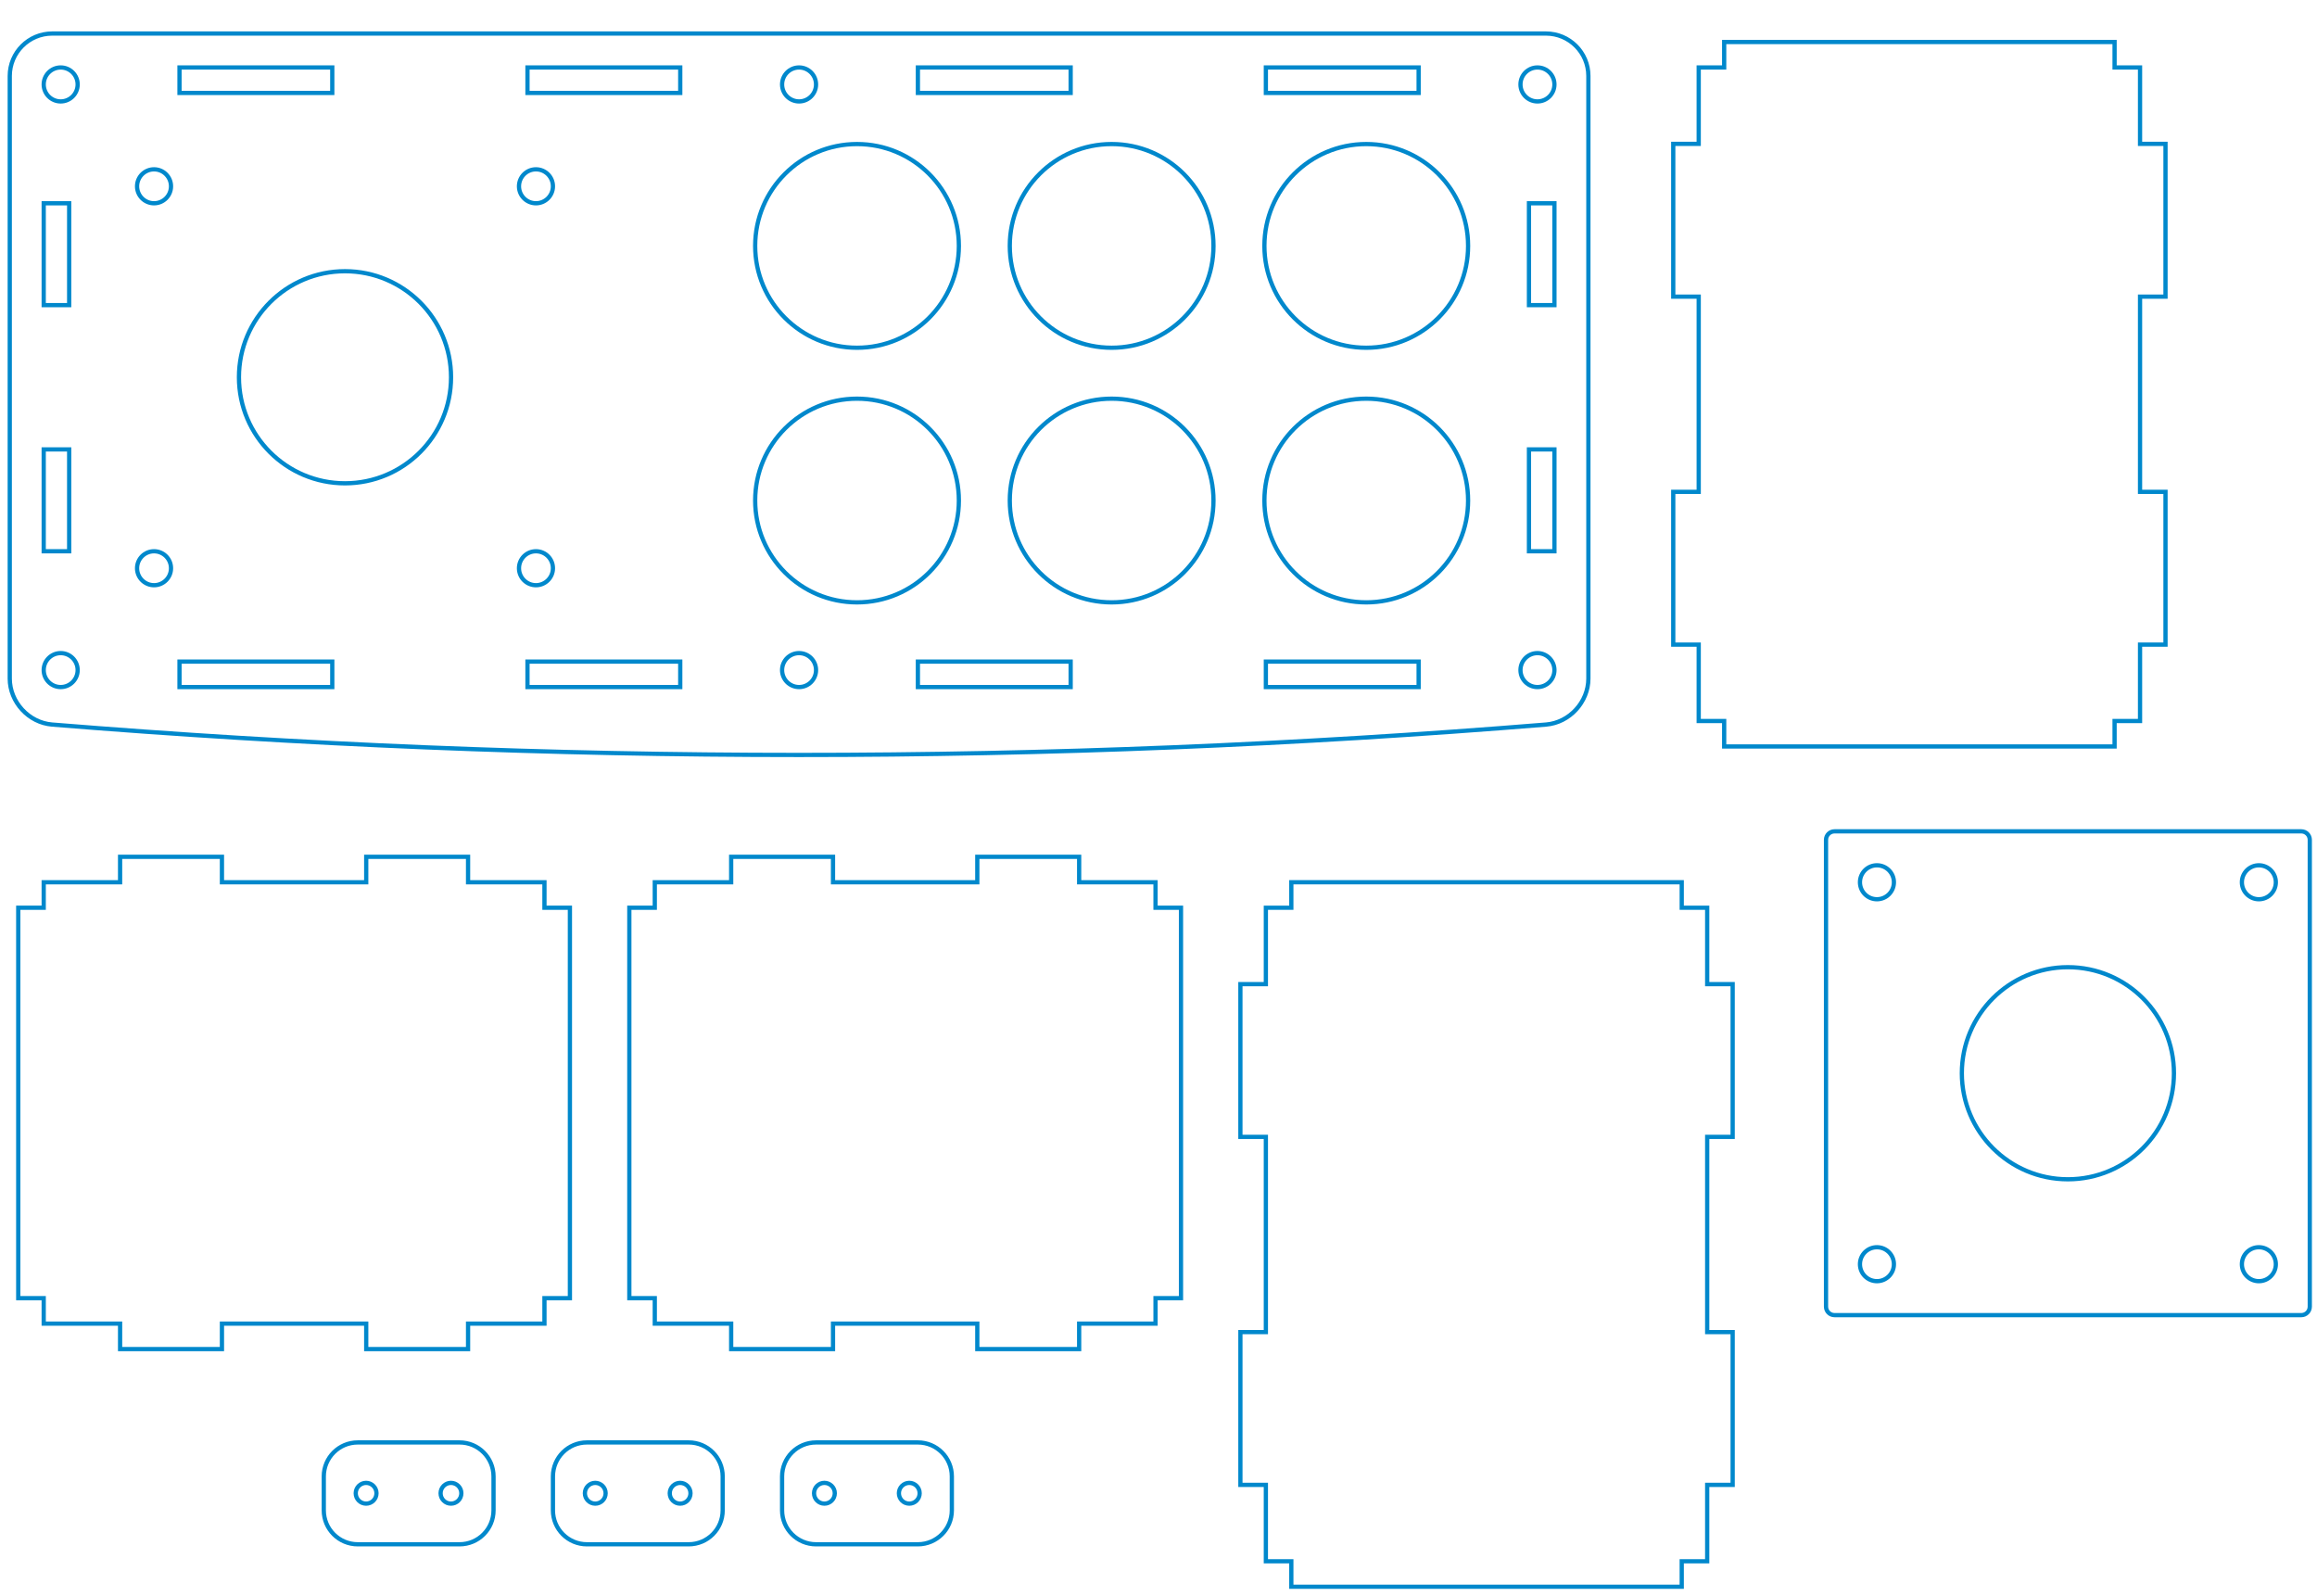
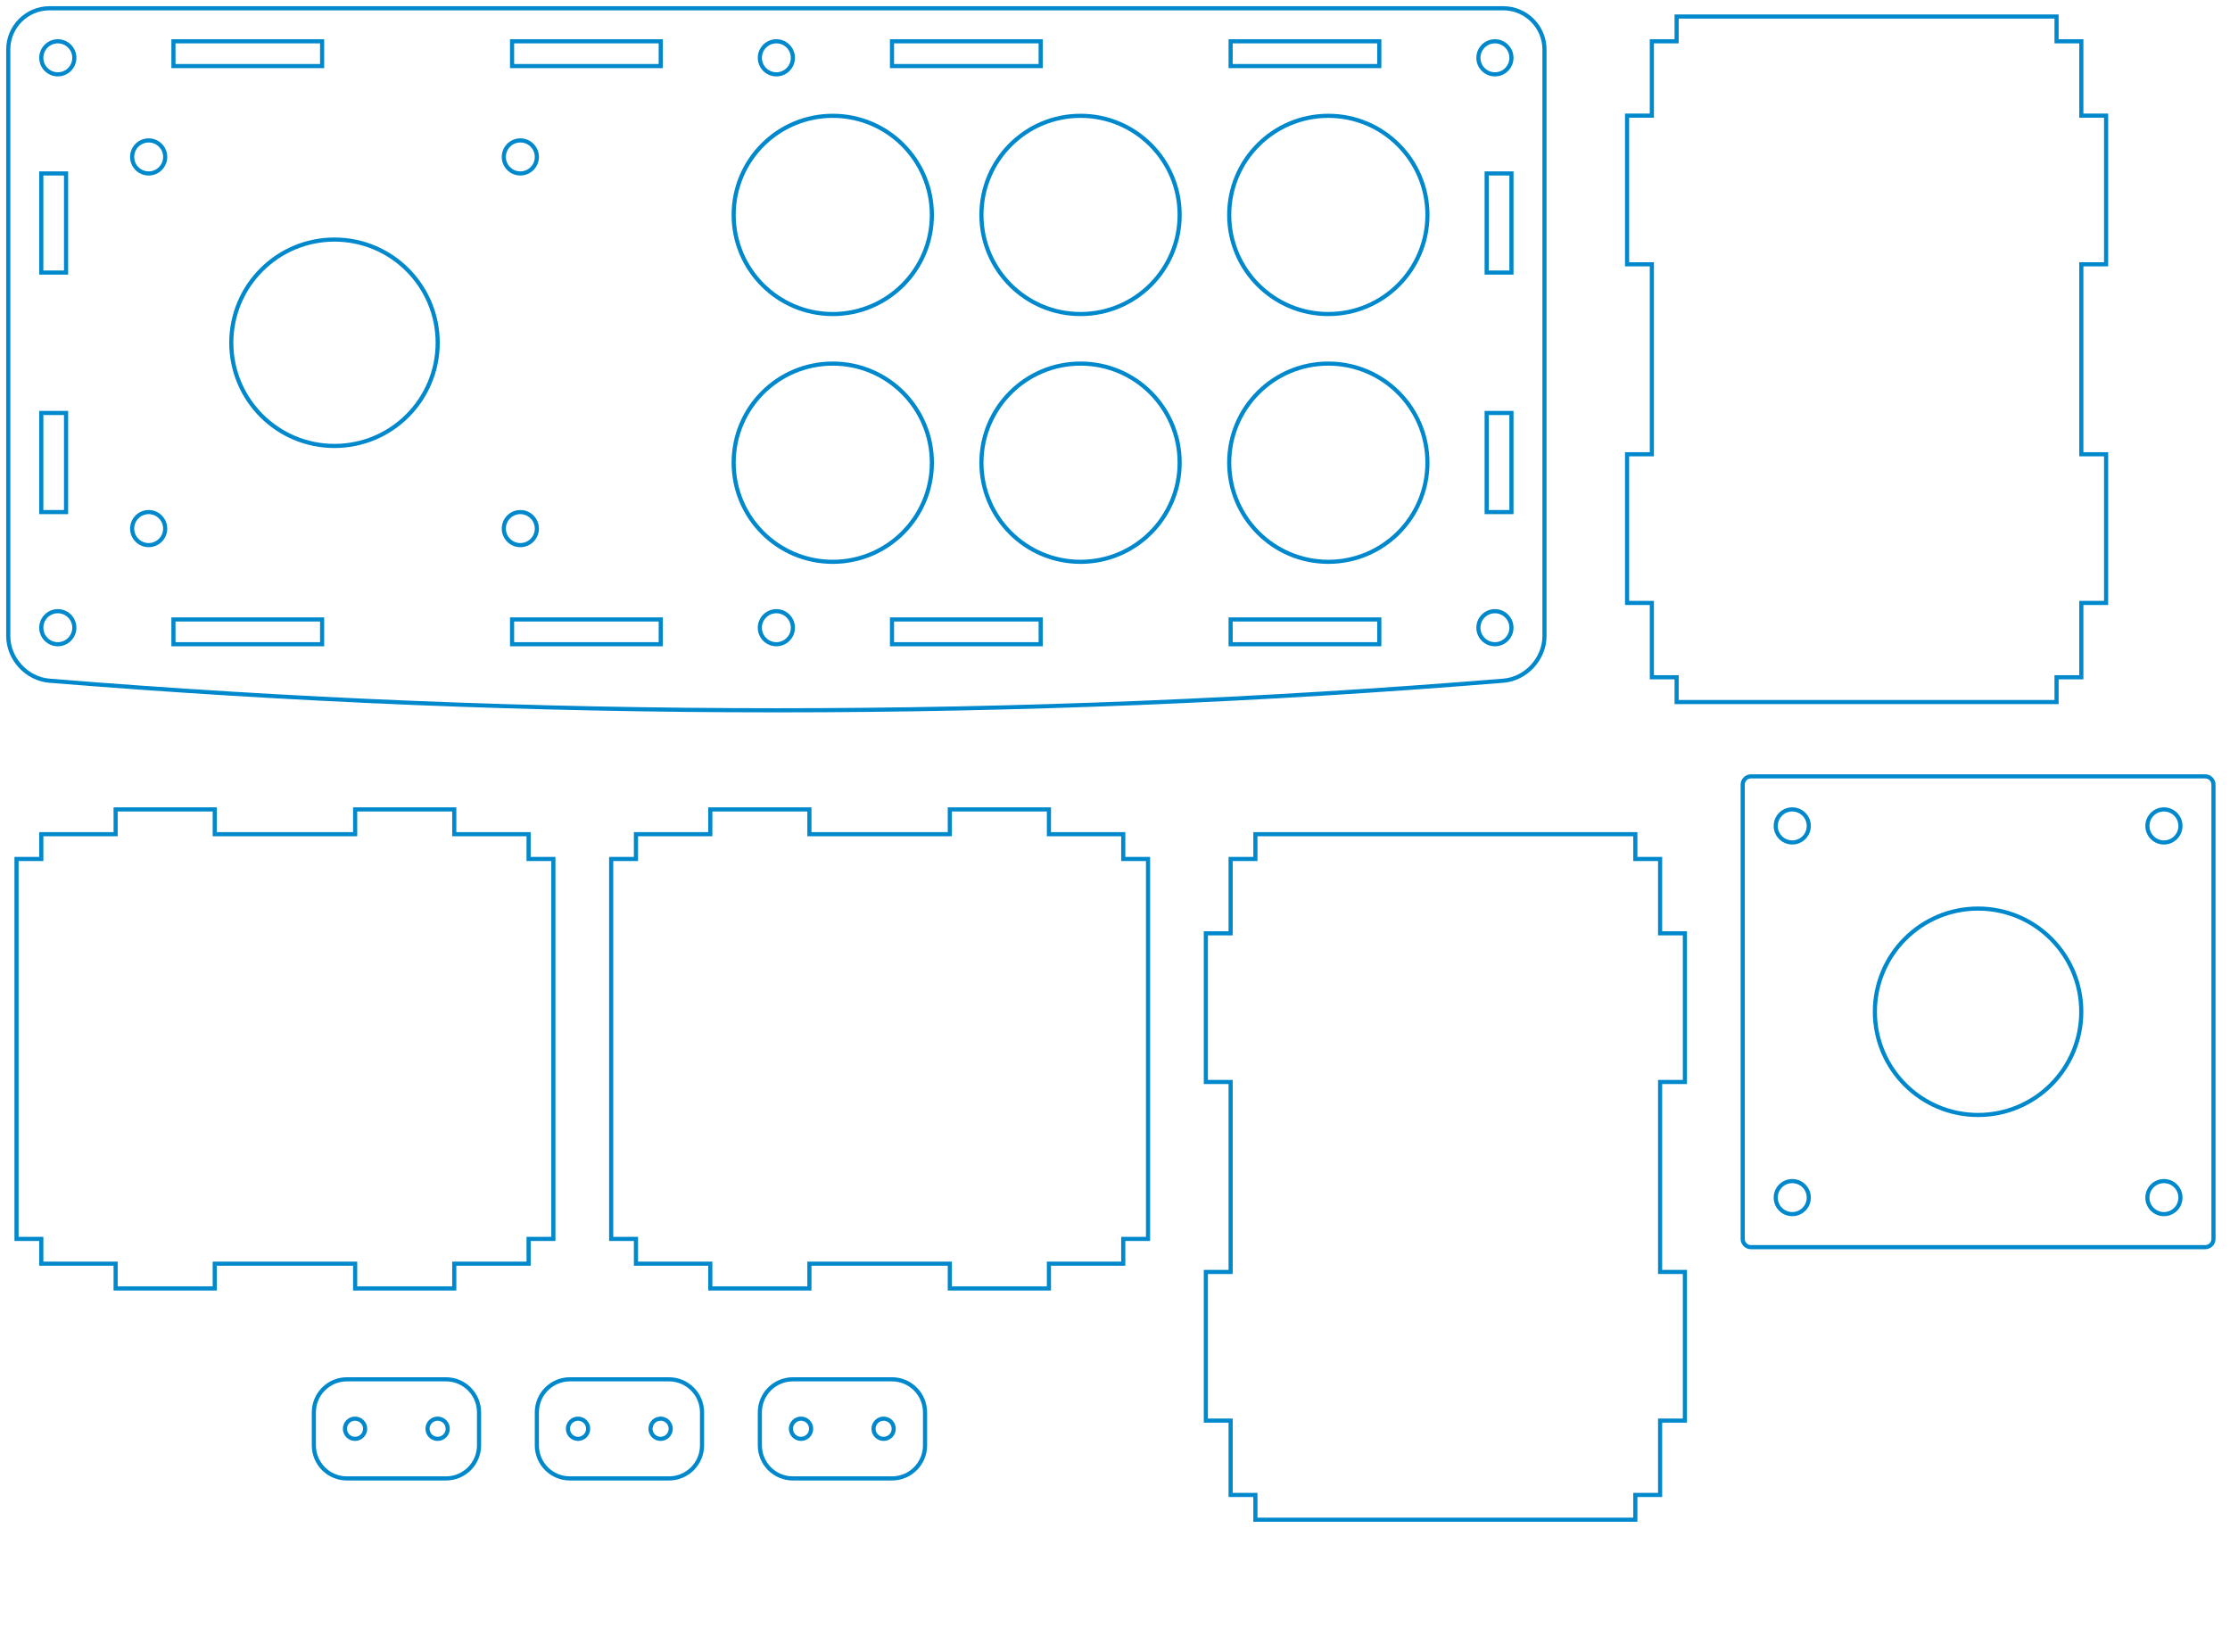
- <svg xmlns="http://www.w3.org/2000/svg" xmlns:xlink="http://www.w3.org/1999/xlink" width="273mm" height="188mm" viewBox="0 0 273 188" version="1.1" id="svg94">
+ <svg xmlns="http://www.w3.org/2000/svg" xmlns:xlink="http://www.w3.org/1999/xlink" width="270mm" height="200mm" viewBox="0 0 270 200" version="1.1" id="svg94">
  <style id="style13677">
.measure-arrow
{
}
.measure-label
{

}
.measure-line
{
}</style>
  <defs id="defs91">
-     <color-profile name="Best-RGB" xlink:href="file:///usr/share/color/icc/colord/BestRGB.icc" id="color-profile1170" />
+     <color-profile name="Best-RGB" xlink:href="file:///usr/share/color/icc/colord/BestRGB.icc" id="color-profile1451" />
  </defs>
  <g id="layer1" style="display:inline">
-     <g id="g1248" transform="translate(0,2.8)">
-       <path id="path23715-2-9-2-4" style="display:inline;fill:none;stroke:#0088cc;stroke-width:0.5" d="m 71.359,173.137 a 1.223,1.223 0 0 1 -1.223,1.223 1.223,1.223 0 0 1 -1.223,-1.223 1.223,1.223 0 0 1 1.223,-1.223 1.223,1.223 0 0 1 1.223,1.223 z" />
-       <path id="path23715-2-8-7-9-7" style="display:inline;fill:none;stroke:#0088cc;stroke-width:0.5" d="m 81.359,173.137 a 1.223,1.223 0 0 1 -1.223,1.223 1.223,1.223 0 0 1 -1.223,-1.223 1.223,1.223 0 0 1 1.223,-1.223 1.223,1.223 0 0 1 1.223,1.223 z" />
-       <path id="rect6141-3-3-8" d="m 69.15,167.15 h 12 a 4,4 45 0 1 4,4 v 4 a 4,4 135 0 1 -4,4 H 69.15 a 4,4 45 0 1 -4,-4 v -4 a 4,4 135 0 1 4,-4 z" style="display:inline;fill:none;stroke:#0088cc;stroke-width:0.5;stroke-miterlimit:4;stroke-dasharray:none;stroke-opacity:1" />
-       <path id="path23715-2-9-2-4-2" style="display:inline;fill:none;stroke:#0088cc;stroke-width:0.5" d="m 98.359,173.137 a 1.223,1.223 0 0 1 -1.223,1.223 1.223,1.223 0 0 1 -1.223,-1.223 1.223,1.223 0 0 1 1.223,-1.223 1.223,1.223 0 0 1 1.223,1.223 z" />
-       <path id="path23715-2-8-7-9-7-6" style="display:inline;fill:none;stroke:#0088cc;stroke-width:0.5" d="m 108.359,173.137 a 1.223,1.223 0 0 1 -1.223,1.223 1.223,1.223 0 0 1 -1.223,-1.223 1.223,1.223 0 0 1 1.223,-1.223 1.223,1.223 0 0 1 1.223,1.223 z" />
-       <path id="rect6141-3-3-8-6" d="M 96.15,167.15 H 108.15 a 4,4 45 0 1 4,4 v 4 a 4,4 135 0 1 -4,4 H 96.15 a 4,4 45 0 1 -4,-4 v -4 a 4,4 135 0 1 4,-4 z" style="display:inline;fill:none;stroke:#0088cc;stroke-width:0.5;stroke-miterlimit:4;stroke-dasharray:none;stroke-opacity:1" />
-       <path id="path23715-2-9-2-4-7" style="display:inline;fill:none;stroke:#0088cc;stroke-width:0.5" d="m 44.359,173.137 a 1.223,1.223 0 0 1 -1.223,1.223 1.223,1.223 0 0 1 -1.223,-1.223 1.223,1.223 0 0 1 1.223,-1.223 1.223,1.223 0 0 1 1.223,1.223 z" />
-       <path id="path23715-2-8-7-9-7-5" style="display:inline;fill:none;stroke:#0088cc;stroke-width:0.5" d="m 54.359,173.137 a 1.223,1.223 0 0 1 -1.223,1.223 1.223,1.223 0 0 1 -1.223,-1.223 1.223,1.223 0 0 1 1.223,-1.223 1.223,1.223 0 0 1 1.223,1.223 z" />
-       <path id="rect6141-3-3-8-3" d="m 42.15,167.15 h 12 a 4,4 45 0 1 4,4 v 4 a 4,4 135 0 1 -4,4 H 42.15 a 4,4 45 0 1 -4,-4 v -4 a 4,4 135 0 1 4,-4 z" style="display:inline;fill:none;stroke:#0088cc;stroke-width:0.5;stroke-miterlimit:4;stroke-dasharray:none;stroke-opacity:1" />
-       <path id="path13164-7-8-8-4-3-5-3-3-6-9" style="display:inline;fill:none;stroke:#0088cc;stroke-width:0.5;stroke-linecap:square;stroke-linejoin:miter;stroke-miterlimit:4;stroke-dasharray:none;stroke-dashoffset:0;stroke-opacity:1" d="M 55.15,156.15 V 153.15 h 9 v -3 h 3 v -46 h -3 v -3 h -9 v -3 h -12 v 3 h -17 v -3 h -12 v 3 H 5.15 v 3 h -3 v 46 h 3 v 3 h 9 l -8e-5,3 12,8e-5 V 153.15 h 17 v 3 z">
+     <g id="g1356">
+       <path id="path23715-2-9-2-4" style="display:inline;fill:none;stroke:#0088cc;stroke-width:0.5" d="m 71.209,172.987 a 1.223,1.223 0 0 1 -1.223,1.223 1.223,1.223 0 0 1 -1.223,-1.223 1.223,1.223 0 0 1 1.223,-1.223 1.223,1.223 0 0 1 1.223,1.223 z" />
+       <path id="path23715-2-8-7-9-7" style="display:inline;fill:none;stroke:#0088cc;stroke-width:0.5" d="m 81.209,172.987 a 1.223,1.223 0 0 1 -1.223,1.223 1.223,1.223 0 0 1 -1.223,-1.223 1.223,1.223 0 0 1 1.223,-1.223 1.223,1.223 0 0 1 1.223,1.223 z" />
+       <path id="rect6141-3-3-8" d="m 69,167 h 12 a 4,4 0 0 1 4,4 v 4 a 4,4 0 0 1 -4,4 H 69 a 4,4 0 0 1 -4,-4 v -4 a 4,4 0 0 1 4,-4 z" style="display:inline;fill:none;stroke:#0088cc;stroke-width:0.5;stroke-miterlimit:4;stroke-dasharray:none;stroke-opacity:1" />
+       <path id="path23715-2-9-2-4-2" style="display:inline;fill:none;stroke:#0088cc;stroke-width:0.5" d="m 98.209,172.987 a 1.223,1.223 0 0 1 -1.223,1.223 1.223,1.223 0 0 1 -1.223,-1.223 1.223,1.223 0 0 1 1.223,-1.223 1.223,1.223 0 0 1 1.223,1.223 z" />
+       <path id="path23715-2-8-7-9-7-6" style="display:inline;fill:none;stroke:#0088cc;stroke-width:0.5" d="m 108.209,172.987 a 1.223,1.223 0 0 1 -1.223,1.223 1.223,1.223 0 0 1 -1.223,-1.223 1.223,1.223 0 0 1 1.223,-1.223 1.223,1.223 0 0 1 1.223,1.223 z" />
+       <path id="rect6141-3-3-8-6" d="M 96,167 H 108 a 4,4 0 0 1 4,4 v 4 a 4,4 0 0 1 -4,4 H 96 a 4,4 0 0 1 -4,-4 v -4 a 4,4 0 0 1 4,-4 z" style="display:inline;fill:none;stroke:#0088cc;stroke-width:0.5;stroke-miterlimit:4;stroke-dasharray:none;stroke-opacity:1" />
+       <path id="path23715-2-9-2-4-7" style="display:inline;fill:none;stroke:#0088cc;stroke-width:0.5" d="m 44.209,172.987 a 1.223,1.223 0 0 1 -1.223,1.223 1.223,1.223 0 0 1 -1.223,-1.223 1.223,1.223 0 0 1 1.223,-1.223 1.223,1.223 0 0 1 1.223,1.223 z" />
+       <path id="path23715-2-8-7-9-7-5" style="display:inline;fill:none;stroke:#0088cc;stroke-width:0.5" d="m 54.209,172.987 a 1.223,1.223 0 0 1 -1.223,1.223 1.223,1.223 0 0 1 -1.223,-1.223 1.223,1.223 0 0 1 1.223,-1.223 1.223,1.223 0 0 1 1.223,1.223 z" />
+       <path id="rect6141-3-3-8-3" d="m 42,167 h 12 a 4,4 0 0 1 4,4 v 4 a 4,4 0 0 1 -4,4 H 42 a 4,4 0 0 1 -4,-4 v -4 a 4,4 0 0 1 4,-4 z" style="display:inline;fill:none;stroke:#0088cc;stroke-width:0.5;stroke-miterlimit:4;stroke-dasharray:none;stroke-opacity:1" />
+       <path id="path13164-7-8-8-4-3-5-3-3-6-9" style="display:inline;fill:none;stroke:#0088cc;stroke-width:0.5;stroke-linecap:square;stroke-linejoin:miter;stroke-miterlimit:4;stroke-dasharray:none;stroke-dashoffset:0;stroke-opacity:1" d="M 55,156 V 153 h 9 v -3 h 3 v -46 h -3 v -3 h -9 v -3 h -12 v 3 h -17 v -3 h -12 v 3 H 5 v 3 h -3 v 46 h 3 v 3 h 9 l -8e-5,3 12,8e-5 V 153 h 17 v 3 z">
        </path>
-       <path id="path13164-7-8-8-4-3-5-3-3-6-9-3" style="display:inline;fill:none;stroke:#0088cc;stroke-width:0.5;stroke-linecap:square;stroke-linejoin:miter;stroke-miterlimit:4;stroke-dasharray:none;stroke-dashoffset:0;stroke-opacity:1" d="m 127.15,156.15 v -3 h 9 v -3 h 3 v -46 h -3 v -3 h -9 v -3 h -12 v 3 h -17 v -3 h -12 v 3 h -9 v 3 h -3 v 46 h 3 v 3 H 86.15 v 3 h 12 v -3 h 17 v 3 z">
+       <path id="path13164-7-8-8-4-3-5-3-3-6-9-3" style="display:inline;fill:none;stroke:#0088cc;stroke-width:0.5;stroke-linecap:square;stroke-linejoin:miter;stroke-miterlimit:4;stroke-dasharray:none;stroke-dashoffset:0;stroke-opacity:1" d="m 127,156 v -3 h 9 v -3 h 3 v -46 h -3 v -3 h -9 v -3 h -12 v 3 H 98 V 98 H 86 v 3 h -9 v 3 h -3 v 46 h 3 v 3 H 86 v 3 h 12 v -3 h 17 v 3 z">
        </path>
-       <path id="path13164-7-8-8-4-3-5-3-3-6-9-3-7" style="display:inline;fill:none;stroke:#0088cc;stroke-width:0.5;stroke-linecap:square;stroke-linejoin:miter;stroke-miterlimit:4;stroke-dasharray:none;stroke-dashoffset:0;stroke-opacity:1" d="m 146.15,172.15 h 3 l -1e-5,9 h 3 v 3 h 46 v -3 h 3 v -9 h 3 v -18 h -3 l -1e-5,-23 h 3 v -18 h -3 l 1e-5,-9 h -3 v -3 h -46 v 3 h -3 v 9 l -3,-8e-5 -8e-5,18 H 149.15 l 1e-5,23 h -3 z">
+       <path id="path13164-7-8-8-4-3-5-3-3-6-9-3-7" style="display:inline;fill:none;stroke:#0088cc;stroke-width:0.5;stroke-linecap:square;stroke-linejoin:miter;stroke-miterlimit:4;stroke-dasharray:none;stroke-dashoffset:0;stroke-opacity:1" d="m 146,172 h 3 L 149,181 h 3 v 3 h 46 v -3 h 3 v -9 h 3 v -18 h -3 l -1e-5,-23 h 3 v -18 h -3 L 201,104 h -3 v -3 h -46 v 3 h -3 v 9 l -3,-8e-5 -8e-5,18 H 149 l 1e-5,23 h -3 z">
        </path>
-       <path id="path13164-7-8-8-4-3-5-3-3-6-9-3-7-3" style="display:inline;fill:none;stroke:#0088cc;stroke-width:0.5;stroke-linecap:square;stroke-linejoin:miter;stroke-miterlimit:4;stroke-dasharray:none;stroke-dashoffset:0;stroke-opacity:1" d="m 197.15,73.15 h 3 l -1e-5,9 h 3 v 3 h 46 v -3 h 3 V 73.15 h 3 v -18 h -3 l -1e-5,-23 h 3 v -18 h -3 l 1e-5,-9 h -3 v -3 h -46 v 3 h -3 V 14.15 l -3,-8e-5 -8e-5,18 H 200.15 l 1e-5,23 h -3 z">
+       <path id="path13164-7-8-8-4-3-5-3-3-6-9-3-7-3" style="display:inline;fill:none;stroke:#0088cc;stroke-width:0.5;stroke-linecap:square;stroke-linejoin:miter;stroke-miterlimit:4;stroke-dasharray:none;stroke-dashoffset:0;stroke-opacity:1" d="m 197,73 h 3 L 200,82 h 3 v 3 h 46 v -3 h 3 V 73 h 3 v -18 h -3 l -1e-5,-23 h 3 v -18 h -3 L 252,5 h -3 v -3 h -46 v 3 h -3 V 14 l -3,-8e-5 -8e-5,18 H 200 l 1e-5,23 h -3 z">
        </path>
-       <path id="path7169-5-5" style="display:inline;fill:none;stroke:#0088cc;stroke-width:0.5;stroke-miterlimit:4;stroke-dasharray:none;stroke-opacity:1;paint-order:stroke fill markers" d="m 256.144,123.65 a 12.495,12.495 0 0 1 -12.495,12.495 12.495,12.495 0 0 1 -12.495,-12.495 12.495,12.495 0 0 1 12.495,-12.495 12.495,12.495 0 0 1 12.495,12.495 z" />
-       <path id="path2413-2-4" style="display:inline;fill:none;stroke:#0088cc;stroke-width:0.5;stroke-miterlimit:4;stroke-dasharray:none;stroke-opacity:1;paint-order:stroke fill markers" d="m 223.15,101.15 a 2,2 0 0 1 -2,2 2,2 0 0 1 -2,-2 2,2 0 0 1 2,-2 2,2 0 0 1 2,2 z" />
-       <path id="path2413-4-5-1" style="display:inline;fill:none;stroke:#0088cc;stroke-width:0.5;stroke-miterlimit:4;stroke-dasharray:none;stroke-opacity:1;paint-order:stroke fill markers" d="m 268.15,101.15 a 2,2 0 0 1 -2,2 2,2 0 0 1 -2,-2 2,2 0 0 1 2,-2 2,2 0 0 1 2,2 z" />
-       <path id="path2413-6-4-3" style="display:inline;fill:none;stroke:#0088cc;stroke-width:0.5;stroke-miterlimit:4;stroke-dasharray:none;stroke-opacity:1;paint-order:stroke fill markers" d="m 268.15,146.15 a 2,2 0 0 1 -2,2 2,2 0 0 1 -2,-2 2,2 0 0 1 2,-2 2,2 0 0 1 2,2 z" />
-       <path id="path2413-46-7-3" style="display:inline;fill:none;stroke:#0088cc;stroke-width:0.5;stroke-miterlimit:4;stroke-dasharray:none;stroke-opacity:1;paint-order:stroke fill markers" d="m 223.15,146.15 a 2,2 0 0 1 -2,2 2,2 0 0 1 -2,-2 2,2 0 0 1 2,-2 2,2 0 0 1 2,2 z" />
-       <path id="rect4088-2" d="m 216.15,95.15 h 55 a 1,1 45 0 1 1,1 V 151.15 a 1,1 135 0 1 -1,1 h -55 a 1,1 45 0 1 -1,-1 V 96.15 a 1,1 135 0 1 1,-1 z" style="display:inline;fill:none;fill-opacity:0.49;stroke:#0088cc;stroke-width:0.5;stroke-linecap:square;stroke-miterlimit:4;stroke-dasharray:none;stroke-opacity:1;paint-order:stroke fill markers" />
-       <path id="path9721-82-78-47" style="display:inline;fill:none;stroke:#0088cc;stroke-width:0.5;stroke-linecap:square;stroke-miterlimit:4;stroke-dasharray:none;stroke-opacity:1;paint-order:stroke fill markers" d="m 112.978,26.172 a 12,12 0 0 1 -12,12 12,12 0 0 1 -12,-12 12,12 0 0 1 12,-12 12,12 0 0 1 12,12 z" />
-       <path id="path9721-82-7-6-8" style="display:inline;fill:none;stroke:#0088cc;stroke-width:0.5;stroke-linecap:square;stroke-miterlimit:4;stroke-dasharray:none;stroke-opacity:1;paint-order:stroke fill markers" d="m 142.978,26.172 a 12,12 0 0 1 -12,12 12,12 0 0 1 -12,-12 12,12 0 0 1 12,-12 12,12 0 0 1 12,12 z" />
-       <path id="path9721-82-7-6-4-4" style="display:inline;fill:none;stroke:#0088cc;stroke-width:0.5;stroke-linecap:square;stroke-miterlimit:4;stroke-dasharray:none;stroke-opacity:1;paint-order:stroke fill markers" d="m 172.978,26.172 a 12,12 0 0 1 -12,12 12,12 0 0 1 -12,-12 12,12 0 0 1 12,-12 12,12 0 0 1 12,12 z" />
-       <path id="path9721-82-78-4-5" style="display:inline;fill:none;stroke:#0088cc;stroke-width:0.5;stroke-linecap:square;stroke-miterlimit:4;stroke-dasharray:none;stroke-opacity:1;paint-order:stroke fill markers" d="m 112.978,56.172 a 12,12 0 0 1 -12,12 12,12 0 0 1 -12,-12 12,12 0 0 1 12,-12 12,12 0 0 1 12,12 z" />
-       <path id="path9721-82-7-6-3-0" style="display:inline;fill:none;stroke:#0088cc;stroke-width:0.5;stroke-linecap:square;stroke-miterlimit:4;stroke-dasharray:none;stroke-opacity:1;paint-order:stroke fill markers" d="m 142.978,56.172 a 12,12 0 0 1 -12,12 12,12 0 0 1 -12,-12 12,12 0 0 1 12,-12 12,12 0 0 1 12,12 z" />
-       <path id="path9721-82-7-6-4-1-3" style="display:inline;fill:none;stroke:#0088cc;stroke-width:0.5;stroke-linecap:square;stroke-miterlimit:4;stroke-dasharray:none;stroke-opacity:1;paint-order:stroke fill markers" d="m 172.978,56.172 a 12,12 0 0 1 -12,12 12,12 0 0 1 -12,-12 12,12 0 0 1 12,-12 12,12 0 0 1 12,12 z" />
-       <path style="display:inline;fill:none;stroke:#0088cc;stroke-width:0.5;stroke-linecap:square;stroke-linejoin:miter;stroke-miterlimit:4;stroke-dasharray:none;stroke-dashoffset:0;stroke-opacity:1;paint-order:stroke fill markers" d="m 21.15,5.15 h 18 v 3 h -18 z" id="path1926-6" />
-       <path style="display:inline;fill:none;stroke:#0088cc;stroke-width:0.5;stroke-linecap:square;stroke-linejoin:miter;stroke-miterlimit:4;stroke-dasharray:none;stroke-dashoffset:0;stroke-opacity:1;paint-order:stroke fill markers" d="m 62.15,5.15 h 18 v 3 h -18 z" id="path1926-92-1" />
-       <path style="display:inline;fill:none;stroke:#0088cc;stroke-width:0.5;stroke-linecap:square;stroke-linejoin:miter;stroke-miterlimit:4;stroke-dasharray:none;stroke-dashoffset:0;stroke-opacity:1;paint-order:stroke fill markers" d="m 108.15,5.15 h 18 v 3 h -18 z" id="path1926-9-64-0" />
-       <path style="display:inline;fill:none;stroke:#0088cc;stroke-width:0.5;stroke-linecap:square;stroke-linejoin:miter;stroke-miterlimit:4;stroke-dasharray:none;stroke-dashoffset:0;stroke-opacity:1;paint-order:stroke fill markers" d="m 5.15,21.15 v 12 h 3 v -12 z" id="path3415-63" />
-       <path id="path1604-2" style="display:inline;fill:none;stroke:#0088cc;stroke-width:0.5;stroke-linecap:square;stroke-miterlimit:4;stroke-dasharray:none;stroke-opacity:1;paint-order:stroke fill markers" d="m 9.15,7.15 a 2,2 0 0 1 -2,2 2,2 0 0 1 -2,-2 2,2 0 0 1 2,-2 2,2 0 0 1 2,2 z" />
-       <path style="display:inline;fill:none;stroke:#0088cc;stroke-width:0.5;stroke-linecap:square;stroke-linejoin:miter;stroke-miterlimit:4;stroke-dasharray:none;stroke-dashoffset:0;stroke-opacity:1;paint-order:stroke fill markers" d="m 167.15,5.15 h -18 v 3 h 18 z" id="path1926-3-0" />
-       <path style="display:inline;fill:none;stroke:#0088cc;stroke-width:0.5;stroke-linecap:square;stroke-linejoin:miter;stroke-miterlimit:4;stroke-dasharray:none;stroke-dashoffset:0;stroke-opacity:1;paint-order:stroke fill markers" d="m 183.15,21.15 v 12 h -3 v -12 z" id="path3415-6-6" />
-       <path id="path1604-7-1" style="display:inline;fill:none;stroke:#0088cc;stroke-width:0.5;stroke-linecap:square;stroke-miterlimit:4;stroke-dasharray:none;stroke-opacity:1;paint-order:stroke fill markers" d="m 179.15,7.15 a 2,2 0 0 0 2,2 2,2 0 0 0 2,-2 2,2 0 0 0 -2,-2 2,2 0 0 0 -2,2 z" />
-       <path id="path7429-5" style="display:inline;fill:none;stroke:#0088cc;stroke-width:0.5;stroke-miterlimit:4;stroke-dasharray:none;stroke-opacity:1" d="m 96.15,7.15 a 2,2 0 0 1 -2,2 2,2 0 0 1 -2,-2 2,2 0 0 1 2,-2 2,2 0 0 1 2,2 z" />
-       <path style="display:inline;fill:none;stroke:#0088cc;stroke-width:0.5;stroke-linecap:square;stroke-linejoin:miter;stroke-miterlimit:4;stroke-dasharray:none;stroke-dashoffset:0;stroke-opacity:1;paint-order:stroke fill markers" d="m 21.15,78.15 h 18 v -3 h -18 z" id="path1926-5-54" />
-       <path style="display:inline;fill:none;stroke:#0088cc;stroke-width:0.5;stroke-linecap:square;stroke-linejoin:miter;stroke-miterlimit:4;stroke-dasharray:none;stroke-dashoffset:0;stroke-opacity:1;paint-order:stroke fill markers" d="m 62.15,78.15 h 18 v -3 h -18 z" id="path1926-92-3-7" />
-       <path style="display:inline;fill:none;stroke:#0088cc;stroke-width:0.5;stroke-linecap:square;stroke-linejoin:miter;stroke-miterlimit:4;stroke-dasharray:none;stroke-dashoffset:0;stroke-opacity:1;paint-order:stroke fill markers" d="m 108.15,78.15 h 18 v -3 h -18 z" id="path1926-9-64-5-6" />
-       <path style="display:inline;fill:none;stroke:#0088cc;stroke-width:0.5;stroke-linecap:square;stroke-linejoin:miter;stroke-miterlimit:4;stroke-dasharray:none;stroke-dashoffset:0;stroke-opacity:1;paint-order:stroke fill markers" d="M 5.15,62.15 V 50.15 h 3 v 12 z" id="path3415-62-5" />
-       <path id="path1604-9-6" style="display:inline;fill:none;stroke:#0088cc;stroke-width:0.5;stroke-linecap:square;stroke-miterlimit:4;stroke-dasharray:none;stroke-opacity:1;paint-order:stroke fill markers" d="m 9.15,76.15 a 2,2 0 0 0 -2,-2 2,2 0 0 0 -2,2 2,2 0 0 0 2,2 2,2 0 0 0 2,-2 z" />
-       <path style="display:inline;fill:none;stroke:#0088cc;stroke-width:0.5;stroke-linecap:square;stroke-linejoin:miter;stroke-miterlimit:4;stroke-dasharray:none;stroke-dashoffset:0;stroke-opacity:1;paint-order:stroke fill markers" d="m 167.15,78.15 h -18 v -3 h 18 z" id="path1926-3-1-9" />
-       <path style="display:inline;fill:none;stroke:#0088cc;stroke-width:0.5;stroke-linecap:square;stroke-linejoin:miter;stroke-miterlimit:4;stroke-dasharray:none;stroke-dashoffset:0;stroke-opacity:1;paint-order:stroke fill markers" d="M 183.15,62.15 V 50.15 h -3 v 12 z" id="path3415-6-27-3" />
-       <path id="path1604-7-0-7" style="display:inline;fill:none;stroke:#0088cc;stroke-width:0.5;stroke-linecap:square;stroke-miterlimit:4;stroke-dasharray:none;stroke-opacity:1;paint-order:stroke fill markers" d="m 179.15,76.15 a 2,2 0 0 1 2,-2 2,2 0 0 1 2,2 2,2 0 0 1 -2,2 2,2 0 0 1 -2,-2 z" />
-       <path id="path7429-9-4" style="display:inline;fill:none;stroke:#0088cc;stroke-width:0.5;stroke-miterlimit:4;stroke-dasharray:none;stroke-opacity:1" d="m 96.15,76.15 a 2,2 0 0 0 -2,-2 2,2 0 0 0 -2,2 2,2 0 0 0 2,2 2,2 0 0 0 2,-2 z" />
-       <path id="path7169-5" style="display:inline;fill:none;stroke:#0088cc;stroke-width:0.5;stroke-miterlimit:4;stroke-dasharray:none;stroke-opacity:1;paint-order:stroke fill markers" d="M 53.144,41.65 A 12.495,12.495 0 0 1 40.65,54.144 12.495,12.495 0 0 1 28.155,41.65 12.495,12.495 0 0 1 40.65,29.155 12.495,12.495 0 0 1 53.144,41.65 Z" />
-       <path id="path2413-2" style="display:inline;fill:none;stroke:#0088cc;stroke-width:0.5;stroke-miterlimit:4;stroke-dasharray:none;stroke-opacity:1;paint-order:stroke fill markers" d="m 20.15,19.15 a 2,2 0 0 1 -2,2 2,2 0 0 1 -2,-2 2,2 0 0 1 2,-2 2,2 0 0 1 2,2 z" />
-       <path id="path2413-4-5" style="display:inline;fill:none;stroke:#0088cc;stroke-width:0.5;stroke-miterlimit:4;stroke-dasharray:none;stroke-opacity:1;paint-order:stroke fill markers" d="m 65.15,19.15 a 2,2 0 0 1 -2,2 2,2 0 0 1 -2,-2 2,2 0 0 1 2,-2 2,2 0 0 1 2,2 z" />
-       <path id="path2413-6-4" style="display:inline;fill:none;stroke:#0088cc;stroke-width:0.5;stroke-miterlimit:4;stroke-dasharray:none;stroke-opacity:1;paint-order:stroke fill markers" d="m 65.15,64.15 a 2,2 0 0 1 -2,2 2,2 0 0 1 -2,-2 2,2 0 0 1 2,-2 2,2 0 0 1 2,2 z" />
-       <path id="path2413-46-7" style="display:inline;fill:none;stroke:#0088cc;stroke-width:0.5;stroke-miterlimit:4;stroke-dasharray:none;stroke-opacity:1;paint-order:stroke fill markers" d="m 20.15,64.15 a 2,2 0 0 1 -2,2 2,2 0 0 1 -2,-2 2,2 0 0 1 2,-2 2,2 0 0 1 2,2 z" />
-       <path id="rect205" style="fill:none;fill-opacity:1;stroke:#0088cc;stroke-width:0.5;stroke-miterlimit:4;stroke-dasharray:none;stroke-opacity:1" d="m 6.15,1.15 h 176 a 5,5 45 0 1 5,5 v 71 c 0,2.761 -2.23,5.193 -4.983,5.417 C 123.452,87.35 64.774,87.339 6.133,82.567 3.38,82.343 1.15,79.911 1.15,77.15 v -71 a 5,5 135 0 1 5,-5 z" />
+       <path id="path7169-5-5" style="display:inline;fill:none;stroke:#0088cc;stroke-width:0.5;stroke-miterlimit:4;stroke-dasharray:none;stroke-opacity:1;paint-order:stroke fill markers" d="m 251.994,122.5 a 12.495,12.495 0 0 1 -12.495,12.495 12.495,12.495 0 0 1 -12.495,-12.495 12.495,12.495 0 0 1 12.495,-12.495 12.495,12.495 0 0 1 12.495,12.495 z" />
+       <path id="path2413-2-4" style="display:inline;fill:none;stroke:#0088cc;stroke-width:0.5;stroke-miterlimit:4;stroke-dasharray:none;stroke-opacity:1;paint-order:stroke fill markers" d="m 219,100 a 2,2 0 0 1 -2,2 2,2 0 0 1 -2,-2 2,2 0 0 1 2,-2 2,2 0 0 1 2,2 z" />
+       <path id="path2413-4-5-1" style="display:inline;fill:none;stroke:#0088cc;stroke-width:0.5;stroke-miterlimit:4;stroke-dasharray:none;stroke-opacity:1;paint-order:stroke fill markers" d="m 264,100 a 2,2 0 0 1 -2,2 2,2 0 0 1 -2,-2 2,2 0 0 1 2,-2 2,2 0 0 1 2,2 z" />
+       <path id="path2413-6-4-3" style="display:inline;fill:none;stroke:#0088cc;stroke-width:0.5;stroke-miterlimit:4;stroke-dasharray:none;stroke-opacity:1;paint-order:stroke fill markers" d="m 264,145 a 2,2 0 0 1 -2,2 2,2 0 0 1 -2,-2 2,2 0 0 1 2,-2 2,2 0 0 1 2,2 z" />
+       <path id="path2413-46-7-3" style="display:inline;fill:none;stroke:#0088cc;stroke-width:0.5;stroke-miterlimit:4;stroke-dasharray:none;stroke-opacity:1;paint-order:stroke fill markers" d="m 219,145 a 2,2 0 0 1 -2,2 2,2 0 0 1 -2,-2 2,2 0 0 1 2,-2 2,2 0 0 1 2,2 z" />
+       <path id="rect4088-2" d="m 212,94 h 55 a 1,1 0 0 1 1,1 V 150 a 1,1 0 0 1 -1,1 h -55 a 1,1 0 0 1 -1,-1 V 95 a 1,1 0 0 1 1,-1 z" style="display:inline;fill:none;fill-opacity:0.49;stroke:#0088cc;stroke-width:0.5;stroke-linecap:square;stroke-miterlimit:4;stroke-dasharray:none;stroke-opacity:1;paint-order:stroke fill markers" />
+       <path id="path9721-82-78-47" style="display:inline;fill:none;stroke:#0088cc;stroke-width:0.5;stroke-linecap:square;stroke-miterlimit:4;stroke-dasharray:none;stroke-opacity:1;paint-order:stroke fill markers" d="m 112.828,26.022 a 12,12 0 0 1 -12,12 12,12 0 0 1 -12,-12 12,12 0 0 1 12,-12 12,12 0 0 1 12,12 z" />
+       <path id="path9721-82-7-6-8" style="display:inline;fill:none;stroke:#0088cc;stroke-width:0.5;stroke-linecap:square;stroke-miterlimit:4;stroke-dasharray:none;stroke-opacity:1;paint-order:stroke fill markers" d="m 142.828,26.022 a 12,12 0 0 1 -12,12 12,12 0 0 1 -12,-12 12,12 0 0 1 12,-12 12,12 0 0 1 12,12 z" />
+       <path id="path9721-82-7-6-4-4" style="display:inline;fill:none;stroke:#0088cc;stroke-width:0.5;stroke-linecap:square;stroke-miterlimit:4;stroke-dasharray:none;stroke-opacity:1;paint-order:stroke fill markers" d="m 172.828,26.022 a 12,12 0 0 1 -12,12 12,12 0 0 1 -12,-12 12,12 0 0 1 12,-12 12,12 0 0 1 12,12 z" />
+       <path id="path9721-82-78-4-5" style="display:inline;fill:none;stroke:#0088cc;stroke-width:0.5;stroke-linecap:square;stroke-miterlimit:4;stroke-dasharray:none;stroke-opacity:1;paint-order:stroke fill markers" d="m 112.828,56.022 a 12,12 0 0 1 -12,12 12,12 0 0 1 -12,-12 12,12 0 0 1 12,-12 12,12 0 0 1 12,12 z" />
+       <path id="path9721-82-7-6-3-0" style="display:inline;fill:none;stroke:#0088cc;stroke-width:0.5;stroke-linecap:square;stroke-miterlimit:4;stroke-dasharray:none;stroke-opacity:1;paint-order:stroke fill markers" d="m 142.828,56.022 a 12,12 0 0 1 -12,12 12,12 0 0 1 -12,-12 12,12 0 0 1 12,-12 12,12 0 0 1 12,12 z" />
+       <path id="path9721-82-7-6-4-1-3" style="display:inline;fill:none;stroke:#0088cc;stroke-width:0.5;stroke-linecap:square;stroke-miterlimit:4;stroke-dasharray:none;stroke-opacity:1;paint-order:stroke fill markers" d="m 172.828,56.022 a 12,12 0 0 1 -12,12 12,12 0 0 1 -12,-12 12,12 0 0 1 12,-12 12,12 0 0 1 12,12 z" />
+       <path style="display:inline;fill:none;stroke:#0088cc;stroke-width:0.5;stroke-linecap:square;stroke-linejoin:miter;stroke-miterlimit:4;stroke-dasharray:none;stroke-dashoffset:0;stroke-opacity:1;paint-order:stroke fill markers" d="M 21,5 H 39 V 8 H 21 Z" id="path1926-6" />
+       <path style="display:inline;fill:none;stroke:#0088cc;stroke-width:0.5;stroke-linecap:square;stroke-linejoin:miter;stroke-miterlimit:4;stroke-dasharray:none;stroke-dashoffset:0;stroke-opacity:1;paint-order:stroke fill markers" d="M 62,5 H 80 V 8 H 62 Z" id="path1926-92-1" />
+       <path style="display:inline;fill:none;stroke:#0088cc;stroke-width:0.5;stroke-linecap:square;stroke-linejoin:miter;stroke-miterlimit:4;stroke-dasharray:none;stroke-dashoffset:0;stroke-opacity:1;paint-order:stroke fill markers" d="m 108,5 h 18 v 3 h -18 z" id="path1926-9-64-0" />
+       <path style="display:inline;fill:none;stroke:#0088cc;stroke-width:0.5;stroke-linecap:square;stroke-linejoin:miter;stroke-miterlimit:4;stroke-dasharray:none;stroke-dashoffset:0;stroke-opacity:1;paint-order:stroke fill markers" d="m 5,21 v 12 h 3 V 21 Z" id="path3415-63" />
+       <path id="path1604-2" style="display:inline;fill:none;stroke:#0088cc;stroke-width:0.5;stroke-linecap:square;stroke-miterlimit:4;stroke-dasharray:none;stroke-opacity:1;paint-order:stroke fill markers" d="m 9,7 a 2,2 0 0 1 -2,2 2,2 0 0 1 -2,-2 2,2 0 0 1 2,-2 2,2 0 0 1 2,2 z" />
+       <path style="display:inline;fill:none;stroke:#0088cc;stroke-width:0.5;stroke-linecap:square;stroke-linejoin:miter;stroke-miterlimit:4;stroke-dasharray:none;stroke-dashoffset:0;stroke-opacity:1;paint-order:stroke fill markers" d="m 167,5 h -18 v 3 h 18 z" id="path1926-3-0" />
+       <path style="display:inline;fill:none;stroke:#0088cc;stroke-width:0.5;stroke-linecap:square;stroke-linejoin:miter;stroke-miterlimit:4;stroke-dasharray:none;stroke-dashoffset:0;stroke-opacity:1;paint-order:stroke fill markers" d="m 183,21 v 12 h -3 V 21 Z" id="path3415-6-6" />
+       <path id="path1604-7-1" style="display:inline;fill:none;stroke:#0088cc;stroke-width:0.5;stroke-linecap:square;stroke-miterlimit:4;stroke-dasharray:none;stroke-opacity:1;paint-order:stroke fill markers" d="m 179,7 a 2,2 0 0 0 2,2 2,2 0 0 0 2,-2 2,2 0 0 0 -2,-2 2,2 0 0 0 -2,2 z" />
+       <path id="path7429-5" style="display:inline;fill:none;stroke:#0088cc;stroke-width:0.5;stroke-miterlimit:4;stroke-dasharray:none;stroke-opacity:1" d="m 96,7 a 2,2 0 0 1 -2,2 2,2 0 0 1 -2,-2 2,2 0 0 1 2,-2 2,2 0 0 1 2,2 z" />
+       <path style="display:inline;fill:none;stroke:#0088cc;stroke-width:0.5;stroke-linecap:square;stroke-linejoin:miter;stroke-miterlimit:4;stroke-dasharray:none;stroke-dashoffset:0;stroke-opacity:1;paint-order:stroke fill markers" d="m 21,78 h 18 v -3 H 21 Z" id="path1926-5-54" />
+       <path style="display:inline;fill:none;stroke:#0088cc;stroke-width:0.5;stroke-linecap:square;stroke-linejoin:miter;stroke-miterlimit:4;stroke-dasharray:none;stroke-dashoffset:0;stroke-opacity:1;paint-order:stroke fill markers" d="m 62,78 h 18 v -3 H 62 Z" id="path1926-92-3-7" />
+       <path style="display:inline;fill:none;stroke:#0088cc;stroke-width:0.5;stroke-linecap:square;stroke-linejoin:miter;stroke-miterlimit:4;stroke-dasharray:none;stroke-dashoffset:0;stroke-opacity:1;paint-order:stroke fill markers" d="m 108,78 h 18 v -3 h -18 z" id="path1926-9-64-5-6" />
+       <path style="display:inline;fill:none;stroke:#0088cc;stroke-width:0.5;stroke-linecap:square;stroke-linejoin:miter;stroke-miterlimit:4;stroke-dasharray:none;stroke-dashoffset:0;stroke-opacity:1;paint-order:stroke fill markers" d="M 5,62 V 50 h 3 v 12 z" id="path3415-62-5" />
+       <path id="path1604-9-6" style="display:inline;fill:none;stroke:#0088cc;stroke-width:0.5;stroke-linecap:square;stroke-miterlimit:4;stroke-dasharray:none;stroke-opacity:1;paint-order:stroke fill markers" d="m 9,76 a 2,2 0 0 0 -2,-2 2,2 0 0 0 -2,2 2,2 0 0 0 2,2 2,2 0 0 0 2,-2 z" />
+       <path style="display:inline;fill:none;stroke:#0088cc;stroke-width:0.5;stroke-linecap:square;stroke-linejoin:miter;stroke-miterlimit:4;stroke-dasharray:none;stroke-dashoffset:0;stroke-opacity:1;paint-order:stroke fill markers" d="m 167,78 h -18 v -3 h 18 z" id="path1926-3-1-9" />
+       <path style="display:inline;fill:none;stroke:#0088cc;stroke-width:0.5;stroke-linecap:square;stroke-linejoin:miter;stroke-miterlimit:4;stroke-dasharray:none;stroke-dashoffset:0;stroke-opacity:1;paint-order:stroke fill markers" d="M 183,62 V 50 h -3 v 12 z" id="path3415-6-27-3" />
+       <path id="path1604-7-0-7" style="display:inline;fill:none;stroke:#0088cc;stroke-width:0.5;stroke-linecap:square;stroke-miterlimit:4;stroke-dasharray:none;stroke-opacity:1;paint-order:stroke fill markers" d="m 179,76 a 2,2 0 0 1 2,-2 2,2 0 0 1 2,2 2,2 0 0 1 -2,2 2,2 0 0 1 -2,-2 z" />
+       <path id="path7429-9-4" style="display:inline;fill:none;stroke:#0088cc;stroke-width:0.5;stroke-miterlimit:4;stroke-dasharray:none;stroke-opacity:1" d="m 96,76 a 2,2 0 0 0 -2,-2 2,2 0 0 0 -2,2 2,2 0 0 0 2,2 2,2 0 0 0 2,-2 z" />
+       <path id="path7169-5" style="display:inline;fill:none;stroke:#0088cc;stroke-width:0.5;stroke-miterlimit:4;stroke-dasharray:none;stroke-opacity:1;paint-order:stroke fill markers" d="M 52.994,41.5 A 12.495,12.495 0 0 1 40.5,53.994 12.495,12.495 0 0 1 28.005,41.5 12.495,12.495 0 0 1 40.5,29.005 12.495,12.495 0 0 1 52.994,41.5 Z" />
+       <path id="path2413-2" style="display:inline;fill:none;stroke:#0088cc;stroke-width:0.5;stroke-miterlimit:4;stroke-dasharray:none;stroke-opacity:1;paint-order:stroke fill markers" d="m 20,19 a 2,2 0 0 1 -2,2 2,2 0 0 1 -2,-2 2,2 0 0 1 2,-2 2,2 0 0 1 2,2 z" />
+       <path id="path2413-4-5" style="display:inline;fill:none;stroke:#0088cc;stroke-width:0.5;stroke-miterlimit:4;stroke-dasharray:none;stroke-opacity:1;paint-order:stroke fill markers" d="m 65,19 a 2,2 0 0 1 -2,2 2,2 0 0 1 -2,-2 2,2 0 0 1 2,-2 2,2 0 0 1 2,2 z" />
+       <path id="path2413-6-4" style="display:inline;fill:none;stroke:#0088cc;stroke-width:0.5;stroke-miterlimit:4;stroke-dasharray:none;stroke-opacity:1;paint-order:stroke fill markers" d="m 65,64 a 2,2 0 0 1 -2,2 2,2 0 0 1 -2,-2 2,2 0 0 1 2,-2 2,2 0 0 1 2,2 z" />
+       <path id="path2413-46-7" style="display:inline;fill:none;stroke:#0088cc;stroke-width:0.5;stroke-miterlimit:4;stroke-dasharray:none;stroke-opacity:1;paint-order:stroke fill markers" d="m 20,64 a 2,2 0 0 1 -2,2 2,2 0 0 1 -2,-2 2,2 0 0 1 2,-2 2,2 0 0 1 2,2 z" />
+       <path id="rect205" style="fill:none;fill-opacity:1;stroke:#0088cc;stroke-width:0.5;stroke-miterlimit:4;stroke-dasharray:none;stroke-opacity:1" d="M 6,1 H 182 A 5,5 0 0 1 187,6 v 71 c 0,2.761 -2.23,5.193 -4.983,5.417 C 123.302,87.2 64.624,87.189 5.983,82.417 3.23,82.193 1,79.761 1,77 V 6 A 5,5 0 0 1 6,1 Z" />
    </g>
  </g>
</svg>
